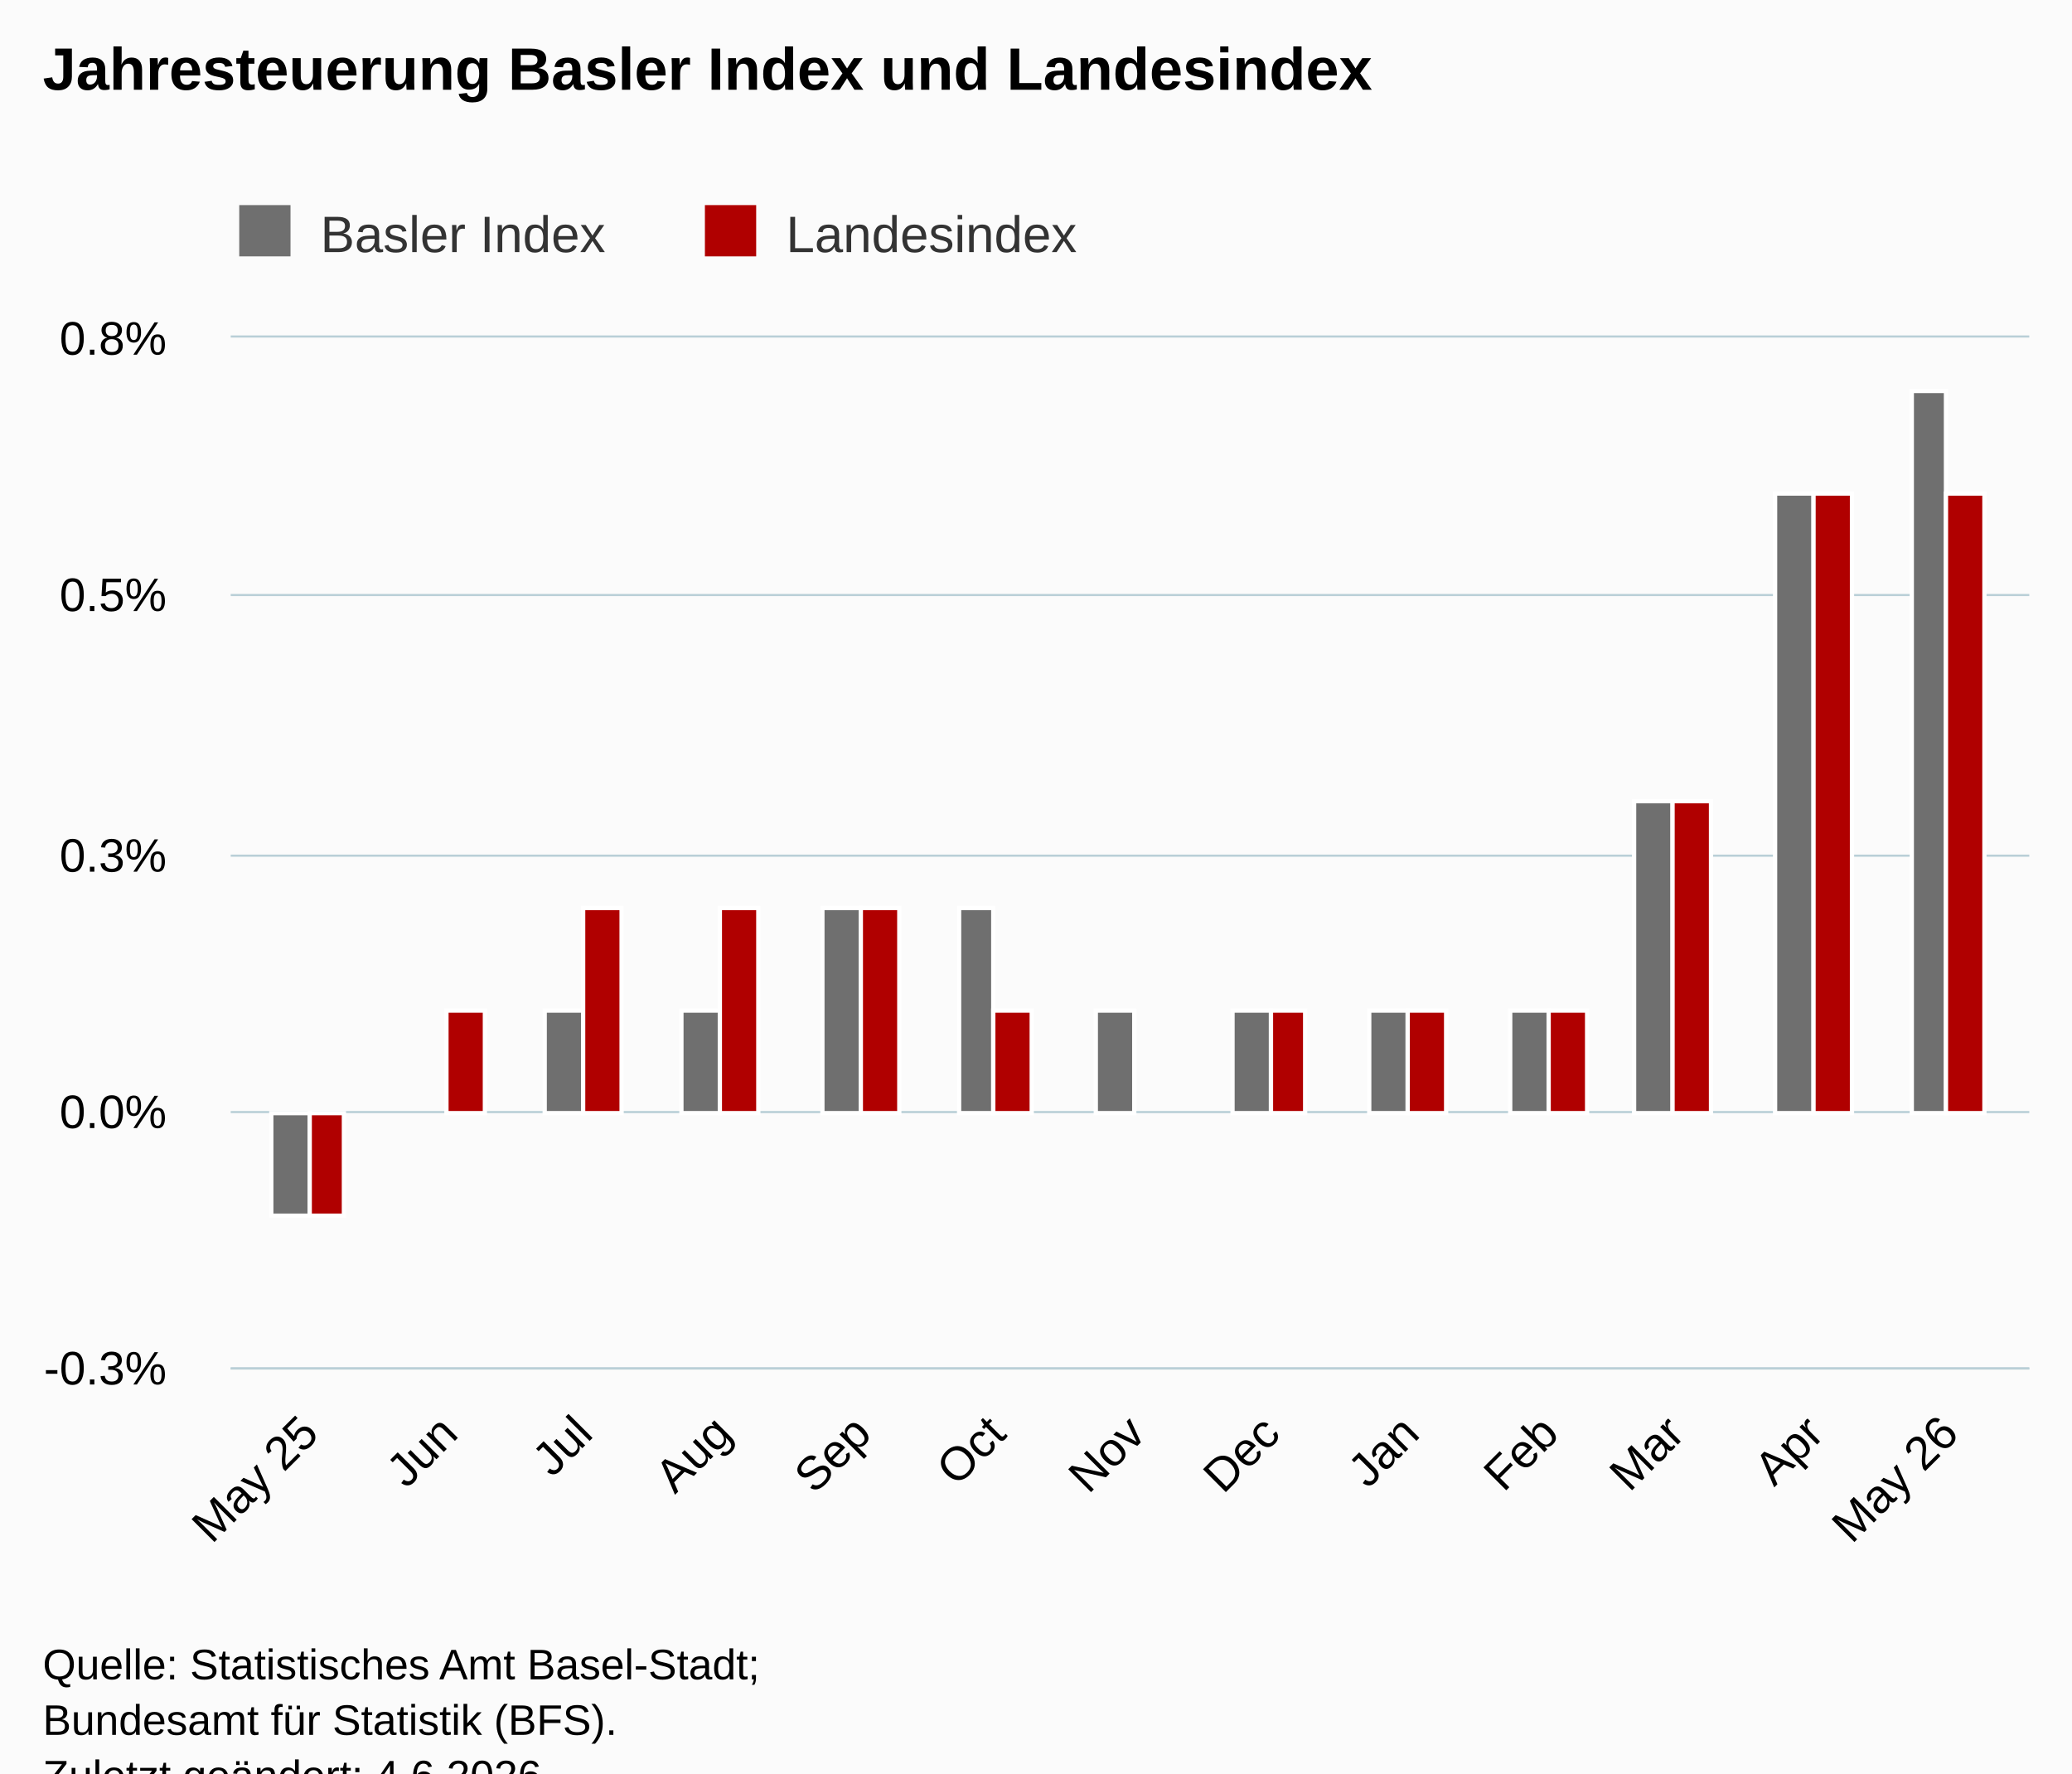
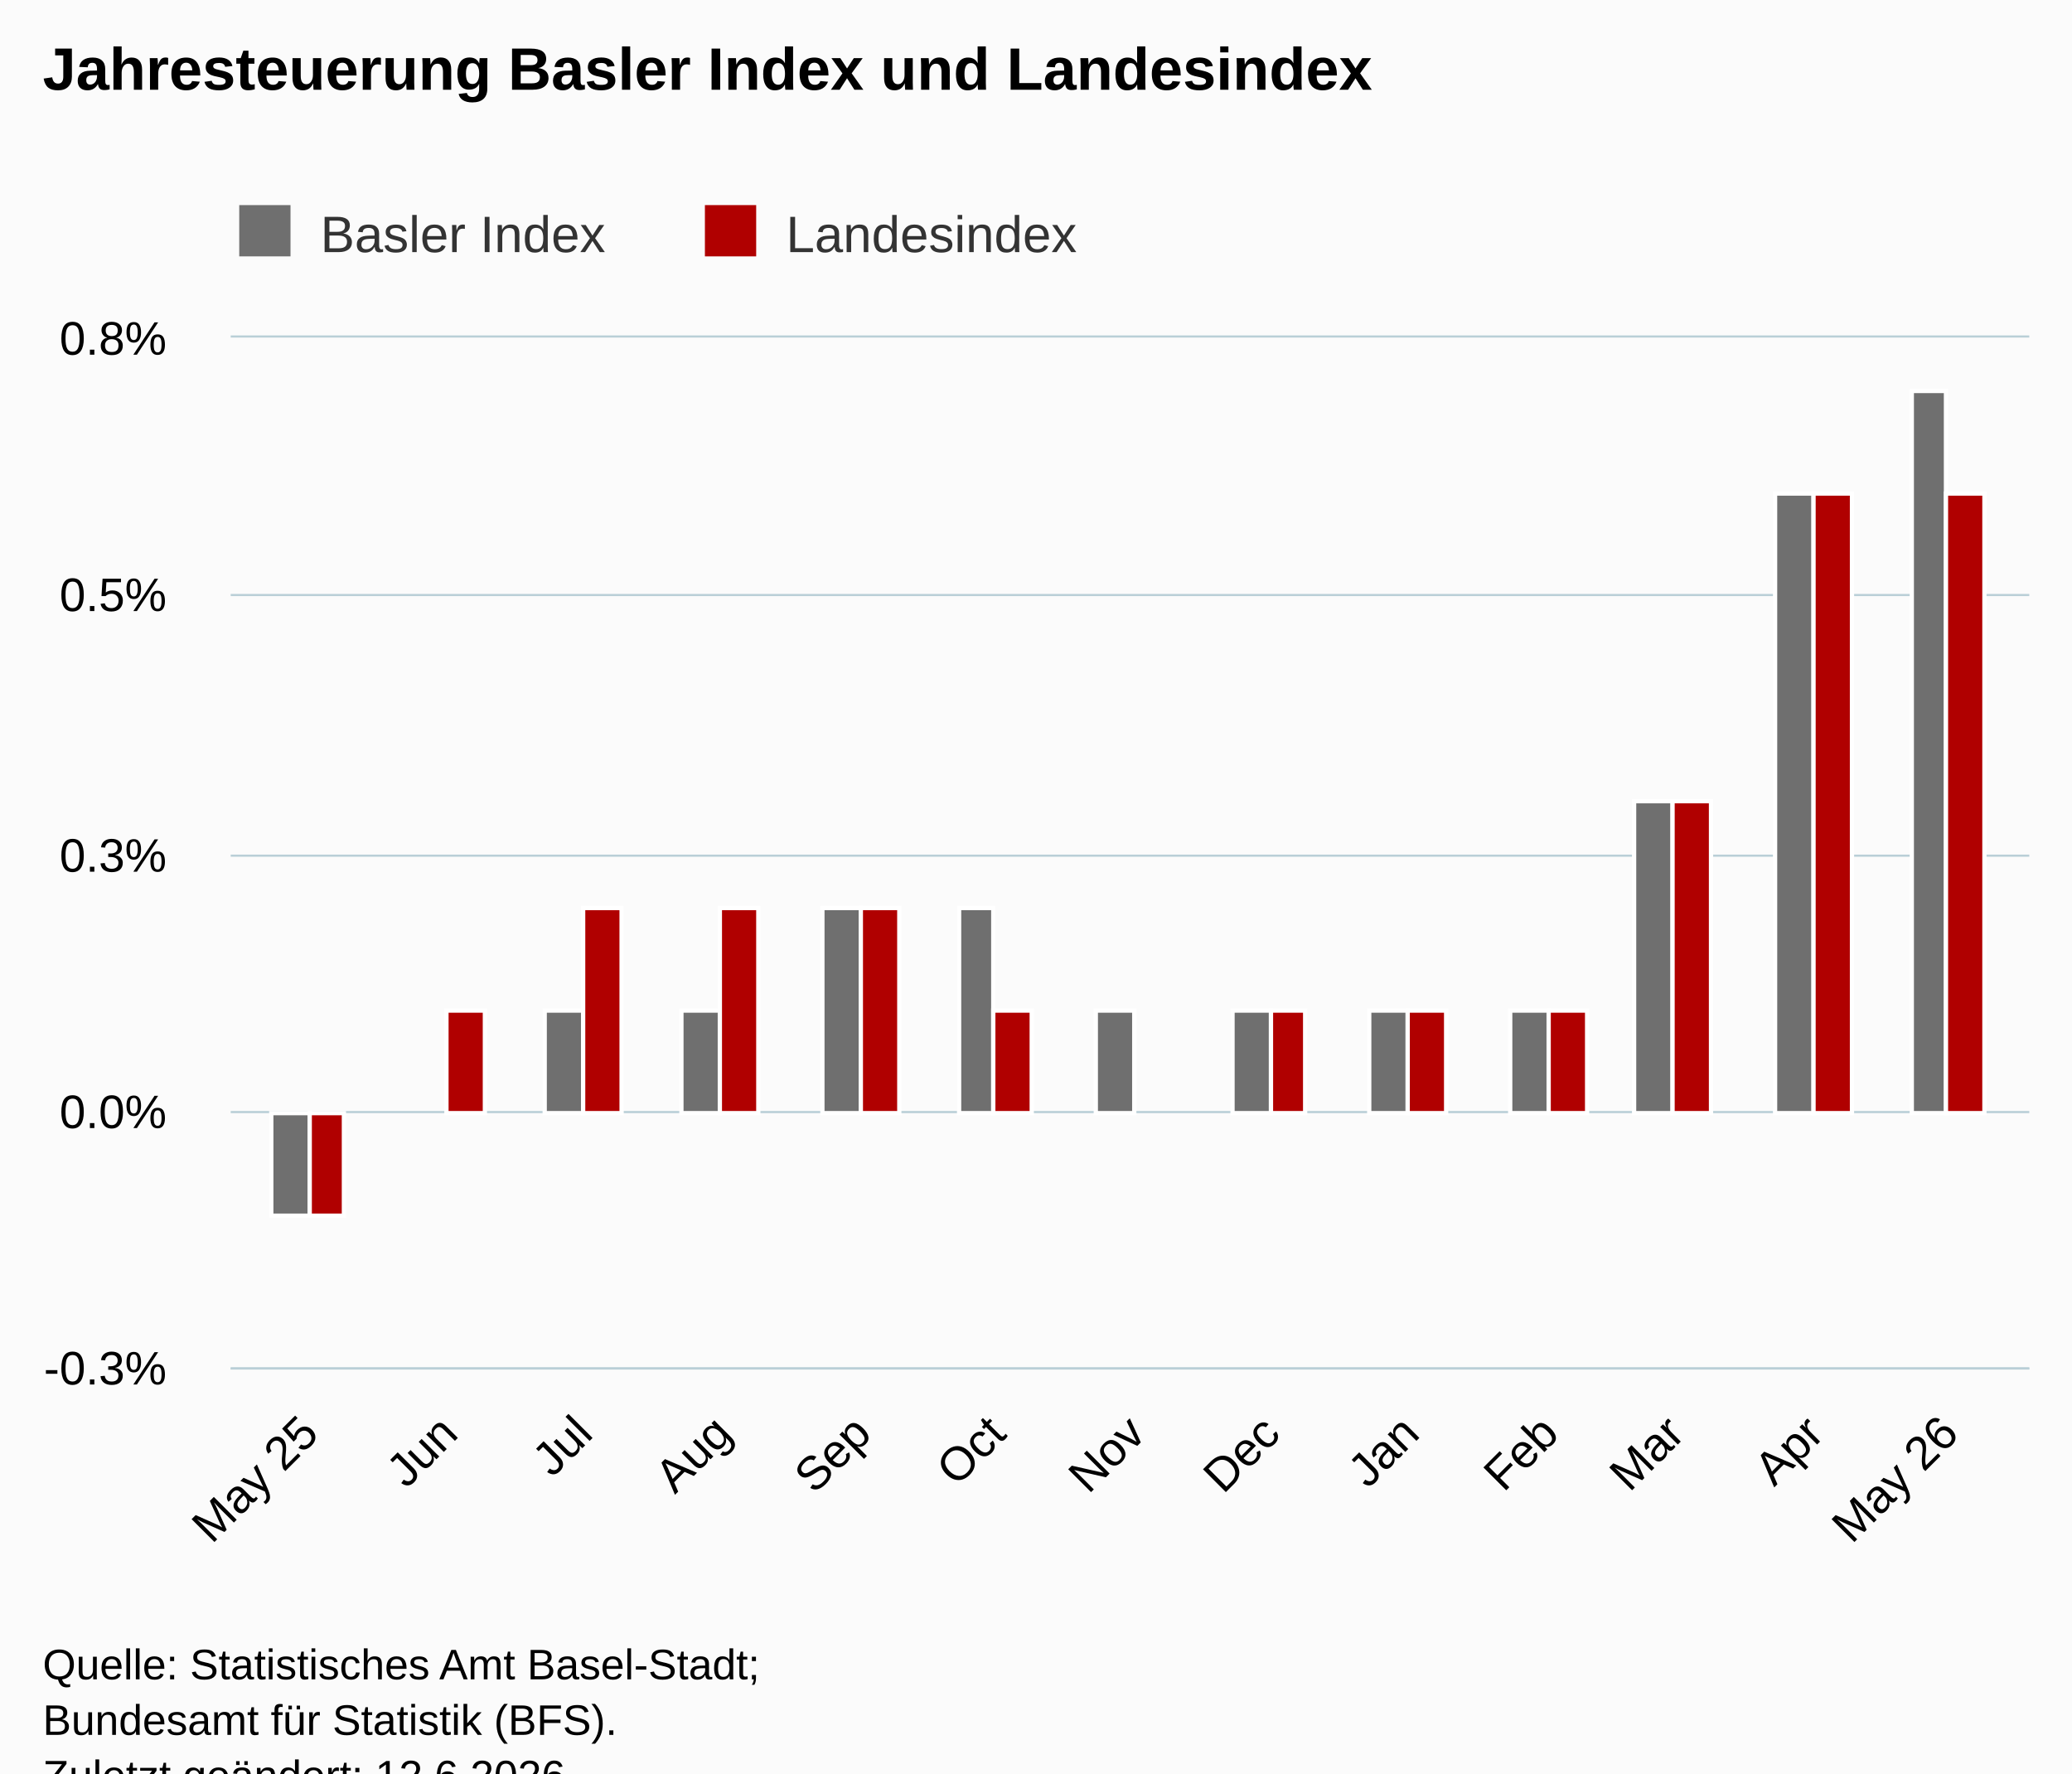
<svg xmlns="http://www.w3.org/2000/svg" version="1.1" class="highcharts-root" style="font-family:Arial;font-size:12px;" viewBox="0 0 485 415">
  <defs>
-     <clipPath id="highcharts-sam8iy7-33-">
+     <clipPath id="highcharts-ttb8kw4-33-">
      <rect x="0" y="0" width="421" height="241" fill="none" />
    </clipPath>
-     <clipPath id="highcharts-sam8iy7-47-">
+     <clipPath id="highcharts-ttb8kw4-47-">
      <rect x="0" y="0" width="421" height="241" fill="none" />
    </clipPath>
-     <clipPath id="highcharts-sam8iy7-61-">
+     <clipPath id="highcharts-ttb8kw4-61-">
      <rect x="54" y="79" width="421" height="241" fill="none" />
    </clipPath>
  </defs>
  <rect fill="#fbfbfb" class="highcharts-background" x="0" y="0" width="485" height="428" rx="0" ry="0" />
  <rect fill="none" class="highcharts-plot-background" x="54" y="79" width="421" height="241" />
  <g class="highcharts-pane-group" data-z-index="0" />
  <g class="highcharts-grid highcharts-xaxis-grid" data-z-index="1">
    <path fill="none" data-z-index="1" class="highcharts-grid-line" d="M 71.5 79 L 71.5 320" opacity="1" />
    <path fill="none" data-z-index="1" class="highcharts-grid-line" d="M 104.5 79 L 104.5 320" opacity="1" />
    <path fill="none" data-z-index="1" class="highcharts-grid-line" d="M 136.5 79 L 136.5 320" opacity="1" />
    <path fill="none" data-z-index="1" class="highcharts-grid-line" d="M 168.5 79 L 168.5 320" opacity="1" />
    <path fill="none" data-z-index="1" class="highcharts-grid-line" d="M 201.5 79 L 201.5 320" opacity="1" />
    <path fill="none" data-z-index="1" class="highcharts-grid-line" d="M 232.5 79 L 232.5 320" opacity="1" />
    <path fill="none" data-z-index="1" class="highcharts-grid-line" d="M 265.5 79 L 265.5 320" opacity="1" />
    <path fill="none" data-z-index="1" class="highcharts-grid-line" d="M 297.5 79 L 297.5 320" opacity="1" />
    <path fill="none" data-z-index="1" class="highcharts-grid-line" d="M 329.5 79 L 329.5 320" opacity="1" />
    <path fill="none" data-z-index="1" class="highcharts-grid-line" d="M 362.5 79 L 362.5 320" opacity="1" />
    <path fill="none" data-z-index="1" class="highcharts-grid-line" d="M 391.5 79 L 391.5 320" opacity="1" />
    <path fill="none" data-z-index="1" class="highcharts-grid-line" d="M 424.5 79 L 424.5 320" opacity="1" />
    <path fill="none" data-z-index="1" class="highcharts-grid-line" d="M 455.5 79 L 455.5 320" opacity="1" />
  </g>
  <g class="highcharts-grid highcharts-yaxis-grid" data-z-index="1">
    <path fill="none" stroke="#B9CFD7" stroke-width="0.5" data-z-index="1" class="highcharts-grid-line" d="M 54 320.25 L 475 320.25" opacity="1" />
    <path fill="none" stroke="#B9CFD7" stroke-width="0.5" data-z-index="1" class="highcharts-grid-line" d="M 54 260.25 L 475 260.25" opacity="1" />
    <path fill="none" stroke="#B9CFD7" stroke-width="0.5" data-z-index="1" class="highcharts-grid-line" d="M 54 200.25 L 475 200.25" opacity="1" />
    <path fill="none" stroke="#B9CFD7" stroke-width="0.5" data-z-index="1" class="highcharts-grid-line" d="M 54 139.25 L 475 139.25" opacity="1" />
    <path fill="none" stroke="#B9CFD7" stroke-width="0.5" data-z-index="1" class="highcharts-grid-line" d="M 54 78.75 L 475 78.75" opacity="1" />
  </g>
  <rect fill="none" class="highcharts-plot-border" data-z-index="1" x="54" y="79" width="421" height="241" />
  <g class="highcharts-axis highcharts-xaxis" data-z-index="2">
    <path fill="none" class="highcharts-axis-line" stroke="#B9CFD7" stroke-width="0.5" data-z-index="7" d="M 54 320.25 L 475 320.25" />
  </g>
  <g class="highcharts-axis highcharts-yaxis" data-z-index="2">
    <path fill="none" class="highcharts-axis-line" data-z-index="7" d="M 54 79 L 54 320" />
  </g>
  <g class="highcharts-series-group" data-z-index="3">
-     <g class="highcharts-series highcharts-series-0 highcharts-column-series" data-z-index="0.1" opacity="1" transform="translate(54,79) scale(1 1)" clip-path="url(#highcharts-sam8iy7-47-)">
+     <g class="highcharts-series highcharts-series-0 highcharts-column-series" data-z-index="0.1" opacity="1" transform="translate(54,79) scale(1 1)" clip-path="url(#highcharts-ttb8kw4-47-)">
      <rect x="9.5" y="181.5" width="9" height="24" fill="rgb(111,111,111)" stroke="#ffffff" stroke-width="1" opacity="1" class="highcharts-point highcharts-negative" />
      <rect x="41.5" y="181.5" width="9" height="0" fill="rgb(111,111,111)" stroke="#ffffff" stroke-width="1" opacity="1" class="highcharts-point" />
      <rect x="73.5" y="157.5" width="9" height="24" fill="rgb(111,111,111)" stroke="#ffffff" stroke-width="1" opacity="1" class="highcharts-point" />
      <rect x="105.5" y="157.5" width="9" height="24" fill="rgb(111,111,111)" stroke="#ffffff" stroke-width="1" opacity="1" class="highcharts-point" />
      <rect x="138.5" y="133.5" width="9" height="48" fill="rgb(111,111,111)" stroke="#ffffff" stroke-width="1" opacity="1" class="highcharts-point" />
      <rect x="170.5" y="133.5" width="8" height="48" fill="rgb(111,111,111)" stroke="#ffffff" stroke-width="1" opacity="1" class="highcharts-point" />
      <rect x="202.5" y="157.5" width="9" height="24" fill="rgb(111,111,111)" stroke="#ffffff" stroke-width="1" opacity="1" class="highcharts-point" />
      <rect x="234.5" y="157.5" width="9" height="24" fill="rgb(111,111,111)" stroke="#ffffff" stroke-width="1" opacity="1" class="highcharts-point" />
      <rect x="266.5" y="157.5" width="9" height="24" fill="rgb(111,111,111)" stroke="#ffffff" stroke-width="1" opacity="1" class="highcharts-point" />
      <rect x="299.5" y="157.5" width="9" height="24" fill="rgb(111,111,111)" stroke="#ffffff" stroke-width="1" opacity="1" class="highcharts-point" />
      <rect x="328.5" y="108.5" width="9" height="73" fill="rgb(111,111,111)" stroke="#ffffff" stroke-width="1" opacity="1" class="highcharts-point" />
      <rect x="361.5" y="36.5" width="9" height="145" fill="rgb(111,111,111)" stroke="#ffffff" stroke-width="1" opacity="1" class="highcharts-point" />
      <rect x="393.5" y="12.5" width="8" height="169" fill="rgb(111,111,111)" stroke="#ffffff" stroke-width="1" opacity="1" class="highcharts-point" />
    </g>
    <g class="highcharts-markers highcharts-series-0 highcharts-column-series" data-z-index="0.1" opacity="1" transform="translate(54,79) scale(1 1)" clip-path="none" />
-     <g class="highcharts-series highcharts-series-1 highcharts-column-series" data-z-index="0.1" opacity="1" transform="translate(54,79) scale(1 1)" clip-path="url(#highcharts-sam8iy7-47-)">
+     <g class="highcharts-series highcharts-series-1 highcharts-column-series" data-z-index="0.1" opacity="1" transform="translate(54,79) scale(1 1)" clip-path="url(#highcharts-ttb8kw4-47-)">
      <rect x="18.5" y="181.5" width="8" height="24" fill="rgb(176,0,0)" stroke="#ffffff" stroke-width="1" opacity="1" class="highcharts-point highcharts-negative" />
      <rect x="50.5" y="157.5" width="9" height="24" fill="rgb(176,0,0)" stroke="#ffffff" stroke-width="1" opacity="1" class="highcharts-point" />
      <rect x="82.5" y="133.5" width="9" height="48" fill="rgb(176,0,0)" stroke="#ffffff" stroke-width="1" opacity="1" class="highcharts-point" />
      <rect x="114.5" y="133.5" width="9" height="48" fill="rgb(176,0,0)" stroke="#ffffff" stroke-width="1" opacity="1" class="highcharts-point" />
      <rect x="147.5" y="133.5" width="9" height="48" fill="rgb(176,0,0)" stroke="#ffffff" stroke-width="1" opacity="1" class="highcharts-point" />
      <rect x="178.5" y="157.5" width="9" height="24" fill="rgb(176,0,0)" stroke="#ffffff" stroke-width="1" opacity="1" class="highcharts-point" />
      <rect x="211.5" y="181.5" width="9" height="0" fill="rgb(176,0,0)" stroke="#ffffff" stroke-width="1" opacity="1" class="highcharts-point" />
      <rect x="243.5" y="157.5" width="8" height="24" fill="rgb(176,0,0)" stroke="#ffffff" stroke-width="1" opacity="1" class="highcharts-point" />
      <rect x="275.5" y="157.5" width="9" height="24" fill="rgb(176,0,0)" stroke="#ffffff" stroke-width="1" opacity="1" class="highcharts-point" />
      <rect x="308.5" y="157.5" width="9" height="24" fill="rgb(176,0,0)" stroke="#ffffff" stroke-width="1" opacity="1" class="highcharts-point" />
      <rect x="337.5" y="108.5" width="9" height="73" fill="rgb(176,0,0)" stroke="#ffffff" stroke-width="1" opacity="1" class="highcharts-point" />
      <rect x="370.5" y="36.5" width="9" height="145" fill="rgb(176,0,0)" stroke="#ffffff" stroke-width="1" opacity="1" class="highcharts-point" />
      <rect x="401.5" y="36.5" width="9" height="145" fill="rgb(176,0,0)" stroke="#ffffff" stroke-width="1" opacity="1" class="highcharts-point" />
    </g>
    <g class="highcharts-markers highcharts-series-1 highcharts-column-series" data-z-index="0.1" opacity="1" transform="translate(54,79) scale(1 1)" clip-path="none" />
  </g>
  <text x="10" text-anchor="start" class="highcharts-title" data-z-index="4" style="color:#000000;font-size:14px;font-weight:bold;fill:#000000;" y="21">
    <tspan>Jahresteuerung Basler Index und Landesindex</tspan>
  </text>
  <text x="10" text-anchor="start" class="highcharts-subtitle" data-z-index="4" style="color:#000000;font-size:12px;font-weight:normal;fill:#000000;" y="40" />
  <text x="10" text-anchor="start" class="highcharts-caption" data-z-index="4" style="color:#666666;fill:#666666;" y="375" />
  <g class="highcharts-legend" data-z-index="7" transform="translate(46,41)">
    <rect fill="none" class="highcharts-legend-box" rx="0" ry="0" x="0" y="0" width="217" height="26" visibility="visible" />
    <g data-z-index="1">
      <g>
        <g class="highcharts-legend-item highcharts-column-series highcharts-color-undefined highcharts-series-0" data-z-index="1" transform="translate(8,3)">
          <text x="21" style="color:#333333;cursor:pointer;font-size:12px;font-weight:normal;fill:#333333;" text-anchor="start" data-z-index="2" y="15">
            <tspan>Basler Index</tspan>
          </text>
          <rect x="2" y="4" width="12" height="12" fill="rgb(111,111,111)" class="highcharts-point" data-z-index="3" />
        </g>
        <g class="highcharts-legend-item highcharts-column-series highcharts-color-undefined highcharts-series-1" data-z-index="1" transform="translate(117,3)">
          <text x="21" y="15" style="color:#333333;cursor:pointer;font-size:12px;font-weight:normal;fill:#333333;" text-anchor="start" data-z-index="2">
            <tspan>Landesindex</tspan>
          </text>
          <rect x="2" y="4" width="12" height="12" fill="rgb(176,0,0)" class="highcharts-point" data-z-index="3" />
        </g>
      </g>
    </g>
  </g>
  <g class="highcharts-axis-labels highcharts-xaxis-labels" data-z-index="7">
    <text x="75.068" style="color:#000000;cursor:default;font-size:11px;fill:#000000;" text-anchor="end" transform="translate(0,0) rotate(-45 75.06779 336)" y="336" opacity="1">
      <tspan>May 25</tspan>
    </text>
    <text x="107.671" style="color:#000000;cursor:default;font-size:11px;fill:#000000;" text-anchor="end" transform="translate(0,0) rotate(-45 107.6708 336)" y="336" opacity="1">Jun</text>
    <text x="139.222" style="color:#000000;cursor:default;font-size:11px;fill:#000000;" text-anchor="end" transform="translate(0,0) rotate(-45 139.2222 336)" y="336" opacity="1">Jul</text>
    <text x="171.825" style="color:#000000;cursor:default;font-size:11px;fill:#000000;" text-anchor="end" transform="translate(0,0) rotate(-45 171.8252 336)" y="336" opacity="1">Aug</text>
    <text x="204.428" style="color:#000000;cursor:default;font-size:11px;fill:#000000;" text-anchor="end" transform="translate(0,0) rotate(-45 204.4283 336)" y="336" opacity="1">Sep</text>
    <text x="235.98" style="color:#000000;cursor:default;font-size:11px;fill:#000000;" text-anchor="end" transform="translate(0,0) rotate(-45 235.9796 336)" y="336" opacity="1">Oct</text>
    <text x="268.583" style="color:#000000;cursor:default;font-size:11px;fill:#000000;" text-anchor="end" transform="translate(0,0) rotate(-45 268.5826 336)" y="336" opacity="1">Nov</text>
    <text x="300.134" style="color:#000000;cursor:default;font-size:11px;fill:#000000;" text-anchor="end" transform="translate(0,0) rotate(-45 300.134 336)" y="336" opacity="1">Dec</text>
    <text x="332.737" style="color:#000000;cursor:default;font-size:11px;fill:#000000;" text-anchor="end" transform="translate(0,0) rotate(-45 332.737 336)" y="336" opacity="1">Jan</text>
    <text x="365.34" style="color:#000000;cursor:default;font-size:11px;fill:#000000;" text-anchor="end" transform="translate(0,0) rotate(-45 365.3401 336)" y="336" opacity="1">Feb</text>
    <text x="394.788" style="color:#000000;cursor:default;font-size:11px;fill:#000000;" text-anchor="end" transform="translate(0,0) rotate(-45 394.788 336)" y="336" opacity="1">Mar</text>
    <text x="427.391" style="color:#000000;cursor:default;font-size:11px;fill:#000000;" text-anchor="end" transform="translate(0,0) rotate(-45 427.391 336)" y="336" opacity="1">Apr</text>
    <text x="458.942" style="color:#000000;cursor:default;font-size:11px;fill:#000000;" text-anchor="end" transform="translate(0,0) rotate(-45 458.9424 336)" y="336" opacity="1">
      <tspan>May 26</tspan>
    </text>
  </g>
  <g class="highcharts-axis-labels highcharts-yaxis-labels" data-z-index="7">
    <text x="39" style="color:#000000;cursor:default;font-size:11px;fill:#000000;" text-anchor="end" transform="translate(0,0)" y="324" opacity="1">-0.3%</text>
    <text x="39" style="color:#000000;cursor:default;font-size:11px;fill:#000000;" text-anchor="end" transform="translate(0,0)" y="264" opacity="1">0.0%</text>
    <text x="39" style="color:#000000;cursor:default;font-size:11px;fill:#000000;" text-anchor="end" transform="translate(0,0)" y="204" opacity="1">0.3%</text>
    <text x="39" style="color:#000000;cursor:default;font-size:11px;fill:#000000;" text-anchor="end" transform="translate(0,0)" y="143" opacity="1">0.5%</text>
    <text x="39" style="color:#000000;cursor:default;font-size:11px;fill:#000000;" text-anchor="end" transform="translate(0,0)" y="83" opacity="1">0.8%</text>
  </g>
  <text x="10" class="highcharts-credits" text-anchor="start" data-z-index="8" style="cursor:default;color:#000000;font-size:10px;fill:#000000;" y="393">
    <tspan>Quelle: Statistisches Amt Basel-Stadt;</tspan>
    <tspan x="10" dy="13">Bundesamt für Statistik (BFS).</tspan>
-     <tspan x="10" dy="13">Zuletzt geändert: 4.6.2026</tspan>
+     <tspan x="10" dy="13">Zuletzt geändert: 12.6.2026</tspan>
  </text>
-   <g class="highcharts-control-points" data-z-index="99" clip-path="url(#highcharts-sam8iy7-61-)" />
+   <g class="highcharts-control-points" data-z-index="99" clip-path="url(#highcharts-ttb8kw4-61-)" />
</svg>
